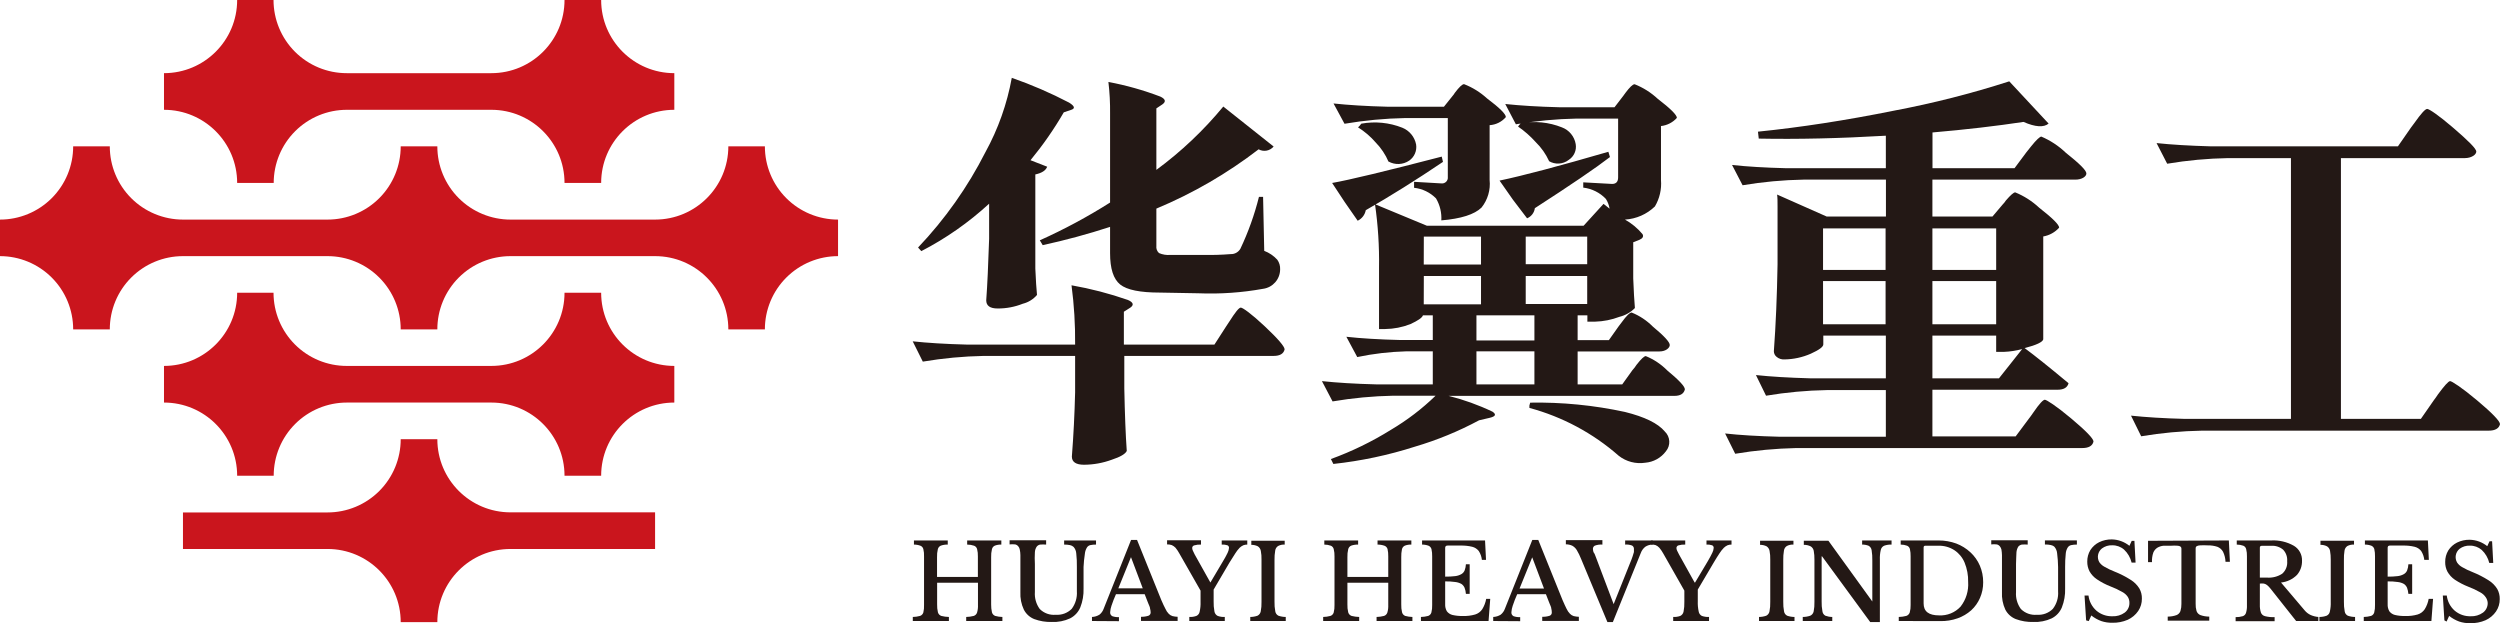
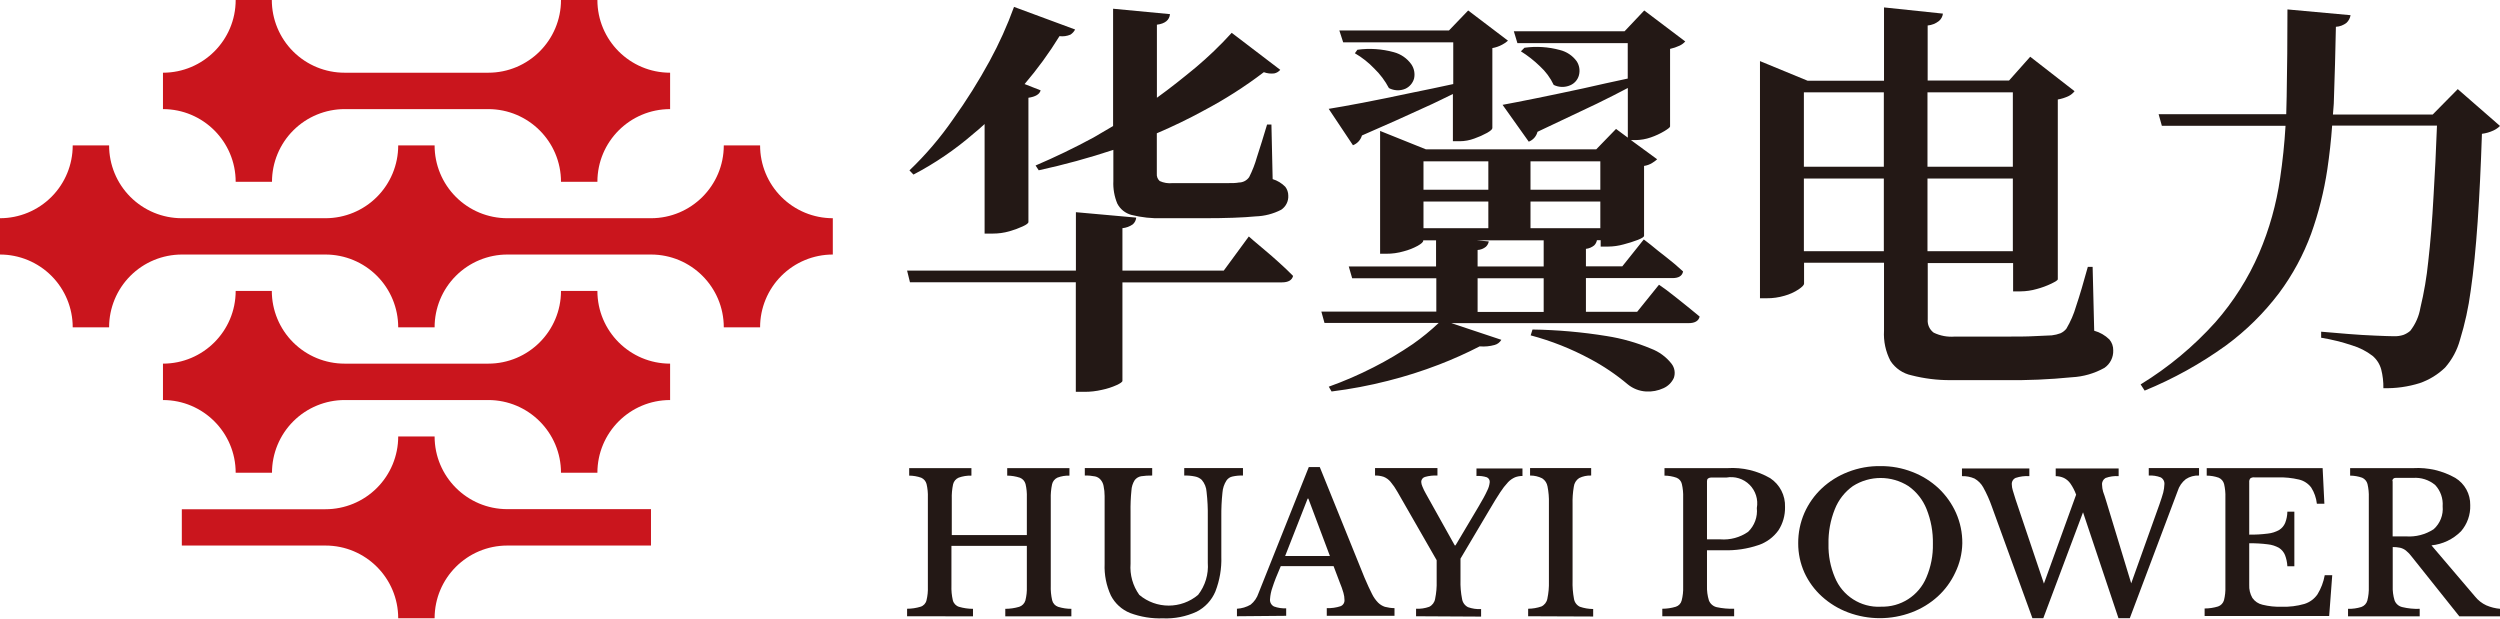
- <svg xmlns="http://www.w3.org/2000/svg" viewBox="0 0 284.62 70.82">
+ <svg xmlns="http://www.w3.org/2000/svg" viewBox="0 0 286.41 70.82">
  <defs>
    <style>.cls-1{fill:#ca151d;}.cls-2{fill:#231815;}</style>
  </defs>
  <g id="图层_2" data-name="图层 2">
    <g id="图层_1-2" data-name="图层 1">
      <path class="cls-1" d="M49.79,50H45.62a8.33,8.33,0,0,1-8.33,8.34H20.83v4.16H37.29a8.33,8.33,0,0,1,8.33,8.33h4.17a8.33,8.33,0,0,1,8.33-8.33H74.58V58.33H58.12A8.33,8.33,0,0,1,49.79,50Z" />
      <path class="cls-1" d="M68.44,33.33H64.27a8.33,8.33,0,0,1-8.33,8.33H39.48a8.33,8.33,0,0,1-8.34-8.33H27a8.33,8.33,0,0,1-8.33,8.33v4.17A8.33,8.33,0,0,1,27,54.16h4.16a8.33,8.33,0,0,1,8.34-8.33H55.94a8.33,8.33,0,0,1,8.33,8.33h4.17a8.33,8.33,0,0,1,8.33-8.33V41.66A8.33,8.33,0,0,1,68.44,33.33Z" />
      <path class="cls-1" d="M27,20.83h4.16a8.33,8.33,0,0,1,8.34-8.33H55.94a8.33,8.33,0,0,1,8.33,8.33h4.17a8.33,8.33,0,0,1,8.33-8.33V8.33A8.33,8.33,0,0,1,68.44,0H64.27a8.33,8.33,0,0,1-8.33,8.33H39.48A8.33,8.33,0,0,1,31.14,0H27a8.33,8.33,0,0,1-8.33,8.33V12.5A8.33,8.33,0,0,1,27,20.83Z" />
      <path class="cls-1" d="M87.08,16.66H82.92A8.34,8.34,0,0,1,74.58,25H58.12a8.33,8.33,0,0,1-8.33-8.34H45.62A8.33,8.33,0,0,1,37.29,25H20.83a8.33,8.33,0,0,1-8.33-8.34H8.33A8.33,8.33,0,0,1,0,25v4.16A8.33,8.33,0,0,1,8.33,37.5H12.5a8.33,8.33,0,0,1,8.33-8.34H37.29a8.33,8.33,0,0,1,8.33,8.34h4.17a8.33,8.33,0,0,1,8.33-8.34H74.58a8.34,8.34,0,0,1,8.34,8.34h4.16a8.33,8.33,0,0,1,8.33-8.34V25A8.33,8.33,0,0,1,87.08,16.66Z" />
-       <path class="cls-2" d="M123.42,52.91c-.92,0-1.39-.31-1.39-.93q.28-3.6.37-7.3V40.52H112a47,47,0,0,0-6.94.65l-1.15-2.31c1.69.18,3.74.31,6.14.37H122.4a47.63,47.63,0,0,0-.41-6.75,41.06,41.06,0,0,1,6.42,1.67c.62.27.71.57.28.87l-.74.47v3.74h10.31l1.34-2.08c.09-.12.21-.31.37-.56.64-1,1.07-1.57,1.29-1.57s1.22.71,2.73,2.13,2.26,2.3,2.26,2.63c-.12.5-.54.74-1.25.74H128v3.7q.09,4.48.28,7.12c-.16.34-.73.68-1.71,1A9.28,9.28,0,0,1,123.42,52.91Zm-9.84-17.79c-.87,0-1.3-.31-1.3-.93.13-1.72.23-4.07.33-7v-4a35.4,35.4,0,0,1-7.72,5.4l-.37-.41a45.9,45.9,0,0,0,7.67-10.86,27.91,27.91,0,0,0,3-8.46,48.71,48.71,0,0,1,6.52,2.82c.65.4.72.68.23.83l-.83.28a40.53,40.53,0,0,1-3.79,5.45l1.9.74c-.16.43-.61.72-1.35.88v9.29c0,.37,0,.85,0,1.43.06,1.33.12,2.31.19,3a3.11,3.11,0,0,1-1.62,1A7.56,7.56,0,0,1,113.58,35.12Zm18.48-1.81c-2.25,0-3.76-.3-4.53-.92s-1.15-1.8-1.15-3.56v-3a79.32,79.32,0,0,1-7.67,2.08l-.33-.55a63.72,63.72,0,0,0,8-4.3V12.93a27.48,27.48,0,0,0-.19-3.6A34.5,34.5,0,0,1,132.11,11c.58.28.66.57.23.88l-.69.46v7a42.65,42.65,0,0,0,7.62-7.21L145,16.68a1.36,1.36,0,0,1-1.71.32,51.76,51.76,0,0,1-11.64,6.75V28a.93.93,0,0,0,.3.81,2.63,2.63,0,0,0,1.31.21H137a30,30,0,0,0,3.1-.09,1.23,1.23,0,0,0,1.11-.6,31.59,31.59,0,0,0,2.12-5.92h.47l.13,6.15a3.88,3.88,0,0,1,1.48,1,1.73,1.73,0,0,1,.33,1.11,2.24,2.24,0,0,1-1.94,2.21,33.7,33.7,0,0,1-7.35.51Z" />
-       <path class="cls-2" d="M151.8,52.82l-.28-.56a36.5,36.5,0,0,0,6.84-3.33,27.2,27.2,0,0,0,5.08-3.88h-4.8a46.7,46.7,0,0,0-6.93.65l-1.21-2.31c1.7.18,3.75.31,6.15.37h6.47V40h-3.05a31.06,31.06,0,0,0-5.55.65l-1.24-2.31q2.53.28,6.14.37h3.7V35.9H162c-.09.28-.57.6-1.43,1a8.16,8.16,0,0,1-2.87.56H157v-7a45.27,45.27,0,0,0-.46-7.21l5.91,2.45h17.84l2.27-2.49.69.55a3,3,0,0,0-.42-1.11,4.23,4.23,0,0,0-2.58-1.29v-.6l3.28.18c.46,0,.69-.25.69-.74v-6.7h-4.71a46.7,46.7,0,0,0-6.93.65l-1.21-2.31c1.7.18,3.75.31,6.15.37h6.29l1-1.3a2.5,2.5,0,0,0,.23-.32c.49-.65.84-1,1.06-1a8.35,8.35,0,0,1,2.63,1.66c1.45,1.11,2.18,1.84,2.18,2.17a2.84,2.84,0,0,1-1.81.93v6.15a5.1,5.1,0,0,1-.69,3A5.35,5.35,0,0,1,185,25,7.06,7.06,0,0,1,187,26.66c.15.28,0,.49-.37.65l-.69.27v2.59c0,.4,0,.91,0,1.53.06,1.47.12,2.6.19,3.37a3.72,3.72,0,0,1-1.76,1,8.46,8.46,0,0,1-2.77.55h-.88V35.9h-1.11v2.82h3.56l1.11-1.57c.06-.09.17-.23.32-.42.56-.77.94-1.15,1.16-1.15a7.18,7.18,0,0,1,2.4,1.59c1.29,1.07,1.94,1.77,1.94,2.11s-.48.73-1.15.73h-9.34v3.75h5.08l1.16-1.62a3.74,3.74,0,0,0,.46-.6c.53-.68.88-1,1.06-1a7.37,7.37,0,0,1,2.45,1.64c1.33,1.1,2,1.81,2,2.15-.12.5-.52.74-1.2.74h-25.7a26.55,26.55,0,0,1,5,1.8c.46.31.35.54-.33.7l-1.2.28a38.42,38.42,0,0,1-7.3,3A47,47,0,0,1,151.8,52.82Zm2.77-27.69L153.09,23l-1.43-2.17q2.91-.51,12.48-3l.14.6q-4.58,3.09-8.79,5.5A1.67,1.67,0,0,1,154.57,25.13Zm9.52,0a4.42,4.42,0,0,0-.6-2.54,4.12,4.12,0,0,0-2.5-1.21V20.7l3.1.18a.66.66,0,0,0,.74-.74v-6.7H160a46.7,46.7,0,0,0-6.93.65l-1.25-2.31c1.69.18,3.74.31,6.14.37h6.43l1-1.25a1.79,1.79,0,0,0,.23-.32c.49-.65.85-1,1.06-1a8.37,8.37,0,0,1,2.61,1.62c1.44,1.08,2.15,1.79,2.15,2.13a2.65,2.65,0,0,1-1.85.92v6.24a4.32,4.32,0,0,1-.92,3.14Q167.46,24.81,164.09,25.09Zm-6-6.7a7.14,7.14,0,0,0-1.48-2.22,8.83,8.83,0,0,0-2-1.71l.19-.19.18-.23a8.51,8.51,0,0,1,4.67.46,2.59,2.59,0,0,1,1.57,1.9,1.89,1.89,0,0,1-.79,1.85A2.26,2.26,0,0,1,158.08,18.39Zm4,11.69h6.52V26.94H162.1Zm0,4.53h6.52V31.42H162.1Zm6,4.11h6.6V35.9h-6.6Zm0,5h6.6V40h-6.6Zm5.77-18.9-1.62-2.13-1.52-2.17q4-.84,12.39-3.28l.18.6q-2.4,1.85-8.55,5.82A1.45,1.45,0,0,1,173.84,24.86Zm2.5-6.52a7.25,7.25,0,0,0-1.53-2.17,11.33,11.33,0,0,0-2-1.76l.13-.18.19-.19a8.43,8.43,0,0,1,4.67.46,2.47,2.47,0,0,1,1.57,1.9,1.78,1.78,0,0,1-.79,1.8A2,2,0,0,1,176.34,18.34ZM173.7,30.08h7V26.94h-7Zm0,4.53h7V31.42h-7Zm10.59,17.28a25.42,25.42,0,0,0-10.17-5.45l0-.28.09-.32A47.16,47.16,0,0,1,185,46.9q3.38.84,4.53,2.22a1.65,1.65,0,0,1,.13,2.26,3.26,3.26,0,0,1-2.35,1.3A3.92,3.92,0,0,1,184.29,51.89Z" />
-       <path class="cls-2" d="M197.55,51.66l-1.15-2.31q2.53.28,6.14.37H214.7V44.41H208a46.89,46.89,0,0,0-6.94.64l-1.15-2.35q2.53.27,6.15.37h8.64V38.21h-7.12v1c0,.28-.48.63-1.43,1.06a7.71,7.71,0,0,1-3,.65,1.25,1.25,0,0,1-.87-.28.82.82,0,0,1-.33-.65q.33-4.47.42-9.89v-6.6c0-.56,0-1-.05-1.35l5.64,2.5h6.75v-4.2h-9.38a46.89,46.89,0,0,0-6.94.64l-1.2-2.31q2.55.28,6.15.37H214.7v-3.7q-7.9.46-14.47.33l-.09-.79q7.31-.74,15.53-2.4a108.39,108.39,0,0,0,13.08-3.33l4.48,4.81c-.55.46-1.51.4-2.86-.19-3.05.46-6.51.87-10.36,1.2v4.07h9.34l1.34-1.8.55-.69c.59-.74,1-1.11,1.16-1.11a9.34,9.34,0,0,1,2.8,1.85c1.55,1.23,2.33,2,2.33,2.35s-.51.7-1.25.7H220v4.2h6.84L228,23.28a2.66,2.66,0,0,0,.37-.46c.53-.61.88-.92,1.06-.92a9,9,0,0,1,2.73,1.75c1.51,1.18,2.27,1.93,2.27,2.27a3.16,3.16,0,0,1-1.81,1V38.63c-.06.31-.77.65-2.12,1q1.71,1.26,5,4c-.13.49-.54.74-1.25.74H220v5.31h9.48L231,47.64c.12-.15.29-.38.5-.69.68-1,1.11-1.44,1.3-1.44s1.31.71,3,2.13,2.54,2.3,2.54,2.63c-.12.5-.55.74-1.29.74H204.48A48.34,48.34,0,0,0,197.55,51.66Zm10-20.93h7.12V26h-7.12Zm0,6.19h7.12V32h-7.12ZM220,30.73h7.26V26H220Zm0,6.19h7.26V32H220Zm0,6.15h7.58l2.64-3.33a9.42,9.42,0,0,1-2.08.32h-.88V38.21H220Z" />
-       <path class="cls-2" d="M243.77,49.67l-1.16-2.35c1.7.18,3.75.31,6.15.37h12.06V18h-7.16a46.64,46.64,0,0,0-6.93.64l-1.21-2.35q2.55.27,6.15.37H273l1.48-2.13.41-.55c.74-1.05,1.22-1.58,1.44-1.58s1.32.73,3,2.18,2.59,2.34,2.59,2.68-.55.74-1.29.74H266.51V47.69h9.1l1.48-2.13a8,8,0,0,0,.46-.65c.74-1,1.2-1.52,1.39-1.52s1.33.73,3.07,2.19,2.61,2.37,2.61,2.71c-.12.49-.55.74-1.29.74H250.7A46.64,46.64,0,0,0,243.77,49.67Z" />
-       <path class="cls-2" d="M103.92,70.7v-.46a3.43,3.43,0,0,0,.83-.12.6.6,0,0,0,.37-.39,3.07,3.07,0,0,0,.08-.85V63.35a3,3,0,0,0-.08-.84.55.55,0,0,0-.33-.38,2.09,2.09,0,0,0-.74-.13v-.47h3.85V62a2.18,2.18,0,0,0-.79.12.59.59,0,0,0-.34.41,3.39,3.39,0,0,0-.09.91v2.24h4.65V63.35a3,3,0,0,0-.09-.84.56.56,0,0,0-.34-.38,2.42,2.42,0,0,0-.79-.13v-.47H114V62a1.92,1.92,0,0,0-.74.12.58.58,0,0,0-.33.41,3.39,3.39,0,0,0-.09.91V68.8a3.93,3.93,0,0,0,.09.91.61.61,0,0,0,.37.41,3.33,3.33,0,0,0,.82.12v.46H110v-.46a3.73,3.73,0,0,0,.86-.12.59.59,0,0,0,.38-.39,2.61,2.61,0,0,0,.1-.85V66.34h-4.65V68.8a3.44,3.44,0,0,0,.09.91.6.6,0,0,0,.38.41,3.84,3.84,0,0,0,.87.12v.46Z" />
-       <path class="cls-2" d="M123.36,64.55V67a5.35,5.35,0,0,1-.37,2.15,2.48,2.48,0,0,1-1.16,1.25,4.49,4.49,0,0,1-2.09.41,5.35,5.35,0,0,1-2-.33,2.27,2.27,0,0,1-1.18-1.08,4.21,4.21,0,0,1-.39-2v-3.2c0-.4,0-.73,0-1a3.24,3.24,0,0,0-.07-.63.75.75,0,0,0-.17-.37.64.64,0,0,0-.35-.22,2.7,2.7,0,0,0-.64,0v-.47h4.16V62a4.25,4.25,0,0,0-.69,0,.65.65,0,0,0-.38.23,1.23,1.23,0,0,0-.21.64,11.4,11.4,0,0,0,0,1.34v3.19a2.92,2.92,0,0,0,.55,1.93,2.27,2.27,0,0,0,1.83.66,2.32,2.32,0,0,0,1.81-.67,3,3,0,0,0,.59-2V64.55a11.7,11.7,0,0,0-.07-1.54,1.24,1.24,0,0,0-.3-.74.84.84,0,0,0-.41-.21,3.13,3.13,0,0,0-.67-.06v-.47h3.63V62a2.87,2.87,0,0,0-.65.06.61.61,0,0,0-.37.25,1.63,1.63,0,0,0-.25.74A13.89,13.89,0,0,0,123.36,64.55Z" />
-       <path class="cls-2" d="M124.32,70.7v-.46a1.74,1.74,0,0,0,.85-.26,1.52,1.52,0,0,0,.49-.7l3.11-7.81h.68l2.76,6.84c.18.42.34.76.47,1a1.81,1.81,0,0,0,.38.57,1,1,0,0,0,.42.26,2.8,2.8,0,0,0,.59.08v.47H129.9v-.47a2.56,2.56,0,0,0,.85-.12.39.39,0,0,0,.25-.38,1.9,1.9,0,0,0-.07-.45c0-.15-.12-.36-.22-.62l-.39-1h-3.27a13.74,13.74,0,0,0-.51,1.31,2.81,2.81,0,0,0-.15.73.46.46,0,0,0,.24.46,2,2,0,0,0,.76.11v.46Zm3-3.72h2.78l-1.34-3.55h0Z" />
-       <path class="cls-2" d="M135.4,70.7v-.46a2.09,2.09,0,0,0,.81-.12.65.65,0,0,0,.37-.49,4.3,4.3,0,0,0,.1-1.1V67.24L134.26,63a4.11,4.11,0,0,0-.43-.64,1.37,1.37,0,0,0-.42-.3,1.46,1.46,0,0,0-.54-.08v-.47h3.86V62a2.31,2.31,0,0,0-.77.09.3.3,0,0,0-.23.3.71.71,0,0,0,.07.29,4.06,4.06,0,0,0,.21.44l1.79,3.2h0l1.41-2.38a10.63,10.63,0,0,0,.55-1,1.56,1.56,0,0,0,.16-.56.3.3,0,0,0-.18-.3,1.67,1.67,0,0,0-.65-.08v-.47H142V62a1.17,1.17,0,0,0-.46.08,1.53,1.53,0,0,0-.43.3,4.24,4.24,0,0,0-.48.63c-.18.27-.4.62-.67,1.06l-1.79,3.05v1.32a5.49,5.49,0,0,0,.09,1.17.69.69,0,0,0,.37.51,2.09,2.09,0,0,0,.81.12v.46Z" />
-       <path class="cls-2" d="M142.34,70.7v-.46a2.54,2.54,0,0,0,.82-.14.69.69,0,0,0,.37-.48,4.84,4.84,0,0,0,.09-1.09V63.71a4.53,4.53,0,0,0-.08-1,.79.79,0,0,0-.33-.51,1.6,1.6,0,0,0-.75-.17v-.47h3.8V62a1.44,1.44,0,0,0-.75.16.73.73,0,0,0-.33.52,5.64,5.64,0,0,0-.08,1.08v4.72a5.19,5.19,0,0,0,.09,1.13.66.66,0,0,0,.36.49,2.61,2.61,0,0,0,.83.14v.46Z" />
-       <path class="cls-2" d="M150.64,70.7v-.46a3.43,3.43,0,0,0,.83-.12.58.58,0,0,0,.37-.39,3,3,0,0,0,.09-.85V63.35a3,3,0,0,0-.09-.84.56.56,0,0,0-.32-.38,2.2,2.2,0,0,0-.75-.13v-.47h3.85V62a2.22,2.22,0,0,0-.79.12.59.59,0,0,0-.34.41,3.39,3.39,0,0,0-.09.91v2.24h4.65V63.35a3.48,3.48,0,0,0-.08-.84.58.58,0,0,0-.35-.38,2.37,2.37,0,0,0-.79-.13v-.47h3.85V62a1.92,1.92,0,0,0-.74.12.6.6,0,0,0-.33.41,4,4,0,0,0-.08.91V68.8a3.44,3.44,0,0,0,.09.91.6.6,0,0,0,.36.41,3.42,3.42,0,0,0,.82.12v.46h-4.08v-.46a3.63,3.63,0,0,0,.85-.12.59.59,0,0,0,.38-.39,2.61,2.61,0,0,0,.1-.85V66.34H153.4V68.8a3.44,3.44,0,0,0,.09.91.6.6,0,0,0,.38.41,3.93,3.93,0,0,0,.87.12v.46Z" />
-       <path class="cls-2" d="M164.53,62.41v3.24a9,9,0,0,0,1.15-.06,1.85,1.85,0,0,0,.7-.23.86.86,0,0,0,.37-.43,2.21,2.21,0,0,0,.14-.69h.43v3.37h-.43a2.36,2.36,0,0,0-.15-.69,1,1,0,0,0-.36-.44,1.86,1.86,0,0,0-.7-.22,7.27,7.27,0,0,0-1.15-.07v2.59a1.47,1.47,0,0,0,.19.81,1.14,1.14,0,0,0,.63.42,4.68,4.68,0,0,0,1.19.12,4.48,4.48,0,0,0,1.4-.17,1.5,1.5,0,0,0,.81-.6,3.38,3.38,0,0,0,.45-1.18h.46l-.19,2.52h-7.7v-.46a3.43,3.43,0,0,0,.83-.12.59.59,0,0,0,.36-.39,3,3,0,0,0,.09-.85V63.35a3.48,3.48,0,0,0-.08-.84.6.6,0,0,0-.33-.38,2.09,2.09,0,0,0-.74-.13v-.47h7.17l.11,2.21h-.47a2.3,2.3,0,0,0-.35-1,1.34,1.34,0,0,0-.75-.49,5.19,5.19,0,0,0-1.33-.14h-1.43a.36.36,0,0,0-.25.06A.33.33,0,0,0,164.53,62.41Z" />
-       <path class="cls-2" d="M170,70.7v-.46a1.74,1.74,0,0,0,.85-.26,1.52,1.52,0,0,0,.49-.7l3.11-7.81h.68l2.76,6.84c.18.42.34.76.46,1a2,2,0,0,0,.39.57,1,1,0,0,0,.42.26,2.8,2.8,0,0,0,.59.08v.47h-4.17v-.47a2.56,2.56,0,0,0,.85-.12.38.38,0,0,0,.24-.38,1.86,1.86,0,0,0-.06-.45c0-.15-.12-.36-.22-.62l-.39-1h-3.27a13.74,13.74,0,0,0-.51,1.31,2.81,2.81,0,0,0-.15.73.46.46,0,0,0,.24.46,2,2,0,0,0,.76.11v.46ZM173,67h2.78l-1.34-3.55h0Z" />
-       <path class="cls-2" d="M181.71,63.49l2,5.29,1.85-4.63c.14-.34.25-.61.31-.81s.12-.37.15-.49a2.11,2.11,0,0,0,0-.33.43.43,0,0,0-.21-.41,1.8,1.8,0,0,0-.79-.11v-.47h3.12V62a1.51,1.51,0,0,0-.83.25,1.61,1.61,0,0,0-.51.71l-3.18,7.86H183l-3-7.2a6.93,6.93,0,0,0-.49-1,1.39,1.39,0,0,0-.51-.49,1.71,1.71,0,0,0-.73-.16v-.48h4.16V62a2.07,2.07,0,0,0-.86.12.4.4,0,0,0-.22.37,1.47,1.47,0,0,0,.07.38C181.54,63,181.61,63.23,181.71,63.49Z" />
-       <path class="cls-2" d="M190.49,70.7v-.46a2.09,2.09,0,0,0,.81-.12.69.69,0,0,0,.37-.49,4.94,4.94,0,0,0,.09-1.1V67.24L189.35,63a4.06,4.06,0,0,0-.44-.64,1.17,1.17,0,0,0-.42-.3A1.4,1.4,0,0,0,188,62v-.47h3.86V62a2.35,2.35,0,0,0-.77.09.31.31,0,0,0-.23.3.71.71,0,0,0,.07.29,4.45,4.45,0,0,0,.22.44l1.78,3.2h.05l1.42-2.38c.25-.43.43-.76.54-1a1.38,1.38,0,0,0,.16-.56.3.3,0,0,0-.18-.3,1.61,1.61,0,0,0-.64-.08v-.47h2.85V62a1.14,1.14,0,0,0-.46.08,1.53,1.53,0,0,0-.43.3,4.21,4.21,0,0,0-.49.63c-.18.27-.4.62-.66,1.06l-1.8,3.05v1.32a4.78,4.78,0,0,0,.1,1.17.68.68,0,0,0,.36.51,2.18,2.18,0,0,0,.82.12v.46Z" />
-       <path class="cls-2" d="M200.26,70.7v-.46a2.54,2.54,0,0,0,.82-.14.69.69,0,0,0,.37-.48,4.84,4.84,0,0,0,.09-1.09V63.71a4.53,4.53,0,0,0-.08-1,.79.79,0,0,0-.33-.51,1.6,1.6,0,0,0-.75-.17v-.47h3.8V62a1.44,1.44,0,0,0-.75.16.73.73,0,0,0-.33.52,5.64,5.64,0,0,0-.08,1.08v4.72a5.19,5.19,0,0,0,.09,1.13.66.66,0,0,0,.36.49,2.61,2.61,0,0,0,.83.14v.46Z" />
-       <path class="cls-2" d="M212.92,70.82l-5.48-7.48h-.05v5.1a5.38,5.38,0,0,0,.09,1.16.66.66,0,0,0,.34.5,2.32,2.32,0,0,0,.78.14v.46h-3.36v-.46a2.7,2.7,0,0,0,.85-.14.69.69,0,0,0,.39-.48,4.84,4.84,0,0,0,.09-1.09V63.71a5.2,5.2,0,0,0-.08-1,.75.75,0,0,0-.35-.51,1.67,1.67,0,0,0-.78-.17v-.47h2.8l5,6.92h0V63.8a6.45,6.45,0,0,0-.08-1.17.69.69,0,0,0-.35-.5A1.93,1.93,0,0,0,212,62v-.47h3.35V62a2.25,2.25,0,0,0-.85.13.69.69,0,0,0-.38.49,4.16,4.16,0,0,0-.1,1.09v7.11Z" />
-       <path class="cls-2" d="M216.17,70.7v-.46a3.73,3.73,0,0,0,.86-.12.63.63,0,0,0,.39-.39,2.93,2.93,0,0,0,.1-.85V63.35a3.48,3.48,0,0,0-.08-.84.56.56,0,0,0-.32-.38,2.07,2.07,0,0,0-.73-.13v-.47h4.33a5.82,5.82,0,0,1,2,.35,5,5,0,0,1,1.61,1,4.47,4.47,0,0,1,1.07,1.51,4.73,4.73,0,0,1,.38,1.89,4.34,4.34,0,0,1-.36,1.79,4.13,4.13,0,0,1-1,1.41,4.65,4.65,0,0,1-1.54.91,5.56,5.56,0,0,1-2,.32Zm4.59-.64a3.11,3.11,0,0,0,2.45-1,4.11,4.11,0,0,0,.86-2.8,5.47,5.47,0,0,0-.41-2.22,3.14,3.14,0,0,0-1.17-1.41,3.19,3.19,0,0,0-1.79-.5h-1.5c-.14,0-.2.07-.2.21V68.7C219,69.61,219.58,70.06,220.76,70.06Z" />
-       <path class="cls-2" d="M235.11,64.55V67a5.35,5.35,0,0,1-.37,2.15,2.44,2.44,0,0,1-1.16,1.25,4.47,4.47,0,0,1-2.09.41,5.3,5.3,0,0,1-2-.33,2.29,2.29,0,0,1-1.19-1.08,4.22,4.22,0,0,1-.38-2v-3.2c0-.4,0-.73,0-1a4.49,4.49,0,0,0-.06-.63.85.85,0,0,0-.18-.37.61.61,0,0,0-.35-.22,2.6,2.6,0,0,0-.63,0v-.47h4.15V62a4,4,0,0,0-.68,0,.71.71,0,0,0-.39.23,1.45,1.45,0,0,0-.21.64c0,.3-.05.74-.05,1.34v3.19a2.92,2.92,0,0,0,.55,1.93,2.27,2.27,0,0,0,1.83.66,2.31,2.31,0,0,0,1.81-.67,2.9,2.9,0,0,0,.6-2V64.55A13.79,13.79,0,0,0,234.2,63a1.31,1.31,0,0,0-.3-.74.83.83,0,0,0-.42-.21,3,3,0,0,0-.67-.06v-.47h3.64V62a2.81,2.81,0,0,0-.65.06.63.63,0,0,0-.38.25,1.53,1.53,0,0,0-.24.74A13.36,13.36,0,0,0,235.11,64.55Z" />
-       <path class="cls-2" d="M237.5,70.63l-.18-2.83h.45a2.72,2.72,0,0,0,.91,1.73,2.68,2.68,0,0,0,1.81.63,2.21,2.21,0,0,0,1.41-.42,1.34,1.34,0,0,0,.53-1.1,1.25,1.25,0,0,0-.18-.68,1.74,1.74,0,0,0-.64-.57,9.14,9.14,0,0,0-1.34-.63,7.92,7.92,0,0,1-1.53-.8,2.68,2.68,0,0,1-.85-.91,2.39,2.39,0,0,1-.26-1.11,2.49,2.49,0,0,1,.35-1.31,2.54,2.54,0,0,1,1-.9,3.19,3.19,0,0,1,1.45-.32,3.31,3.31,0,0,1,2,.73l.26-.56H243l.13,2.47h-.45a3,3,0,0,0-.86-1.48,2,2,0,0,0-1.35-.49,1.82,1.82,0,0,0-1.17.36A1.22,1.22,0,0,0,239,64a1.67,1.67,0,0,0,.58.52,8.15,8.15,0,0,0,1.17.56,10.79,10.79,0,0,1,1.82.93,3,3,0,0,1,1,1,2.24,2.24,0,0,1,.28,1.14,2.44,2.44,0,0,1-.42,1.41,2.91,2.91,0,0,1-1.19,1,4.2,4.2,0,0,1-1.77.34,3.75,3.75,0,0,1-1.24-.19,4.1,4.1,0,0,1-1.14-.64l-.29.64Z" />
-       <path class="cls-2" d="M253.75,61.53l.12,2.43h-.5a2.87,2.87,0,0,0-.28-1.14,1.25,1.25,0,0,0-.65-.57,3.26,3.26,0,0,0-1.09-.16,6.78,6.78,0,0,0-.9,0,.79.79,0,0,0-.39.11.28.28,0,0,0-.09.22v6.32a2.65,2.65,0,0,0,.1.82.77.77,0,0,0,.45.47,3.05,3.05,0,0,0,1,.17v.46h-4.73v-.46a3,3,0,0,0,1-.17.77.77,0,0,0,.45-.47,2.62,2.62,0,0,0,.11-.82V62.46a.28.28,0,0,0-.09-.22.59.59,0,0,0-.33-.11,4.9,4.9,0,0,0-.77,0c-.31,0-.59,0-.85,0a1.7,1.7,0,0,0-.69.22,1.19,1.19,0,0,0-.47.56A2.88,2.88,0,0,0,245,64h-.45l0-2.43Z" />
-       <path class="cls-2" d="M262.08,63.83a2.37,2.37,0,0,1-.57,1.62,3,3,0,0,1-1.82.87l2.69,3.17a1.94,1.94,0,0,0,.69.53,2.78,2.78,0,0,0,.87.22v.46h-2.53L258.48,67a2.37,2.37,0,0,0-.38-.39.91.91,0,0,0-.36-.17,2.07,2.07,0,0,0-.46,0v2.4a2.63,2.63,0,0,0,.12.9.66.66,0,0,0,.47.41,3.83,3.83,0,0,0,1.09.11v.46h-4.44v-.46a2.64,2.64,0,0,0,.82-.11.57.57,0,0,0,.37-.4,2.61,2.61,0,0,0,.1-.85V63.35a3,3,0,0,0-.09-.84.56.56,0,0,0-.32-.38,2.2,2.2,0,0,0-.75-.13v-.47h3.91a4.7,4.7,0,0,1,2.6.61A1.9,1.9,0,0,1,262.08,63.83Zm-4.8-1.49v3.42h.83a2.8,2.8,0,0,0,1.71-.44,1.69,1.69,0,0,0,.57-1.43,1.71,1.71,0,0,0-.46-1.31,1.91,1.91,0,0,0-1.37-.44H257.5C257.36,62.14,257.28,62.21,257.28,62.34Z" />
-       <path class="cls-2" d="M264.06,70.7v-.46a2.48,2.48,0,0,0,.82-.14.65.65,0,0,0,.37-.48,4.21,4.21,0,0,0,.1-1.09V63.71a5.2,5.2,0,0,0-.08-1,.77.77,0,0,0-.34-.51,1.53,1.53,0,0,0-.75-.17v-.47H268V62a1.49,1.49,0,0,0-.75.16.76.76,0,0,0-.33.52,5.82,5.82,0,0,0-.07,1.08v4.72a5.19,5.19,0,0,0,.09,1.13.64.64,0,0,0,.36.49,2.54,2.54,0,0,0,.82.14v.46Z" />
-       <path class="cls-2" d="M271.83,62.41v3.24a9,9,0,0,0,1.15-.06,1.85,1.85,0,0,0,.7-.23.86.86,0,0,0,.37-.43,2.21,2.21,0,0,0,.14-.69h.43v3.37h-.43a2.74,2.74,0,0,0-.15-.69,1,1,0,0,0-.36-.44,1.86,1.86,0,0,0-.7-.22,7.27,7.27,0,0,0-1.15-.07v2.59a1.47,1.47,0,0,0,.19.81,1.14,1.14,0,0,0,.63.42,4.63,4.63,0,0,0,1.19.12,4.48,4.48,0,0,0,1.4-.17,1.5,1.5,0,0,0,.81-.6,3.38,3.38,0,0,0,.45-1.18H277l-.19,2.52h-7.7v-.46a3.43,3.43,0,0,0,.83-.12.59.59,0,0,0,.36-.39,3,3,0,0,0,.09-.85V63.35a3.48,3.48,0,0,0-.08-.84.6.6,0,0,0-.33-.38,2.09,2.09,0,0,0-.74-.13v-.47h7.17l.11,2.21H276a2.3,2.3,0,0,0-.35-1,1.34,1.34,0,0,0-.75-.49,5.19,5.19,0,0,0-1.33-.14h-1.43a.36.36,0,0,0-.25.06A.33.33,0,0,0,271.83,62.41Z" />
-       <path class="cls-2" d="M278.29,70.63l-.18-2.83h.45a2.72,2.72,0,0,0,.91,1.73,2.68,2.68,0,0,0,1.81.63,2.23,2.23,0,0,0,1.41-.42,1.34,1.34,0,0,0,.53-1.1A1.25,1.25,0,0,0,283,68a1.74,1.74,0,0,0-.64-.57,9.14,9.14,0,0,0-1.34-.63,8.35,8.35,0,0,1-1.54-.8,2.74,2.74,0,0,1-.84-.91,2.27,2.27,0,0,1-.26-1.11,2.49,2.49,0,0,1,.35-1.31,2.54,2.54,0,0,1,1-.9,3.15,3.15,0,0,1,1.44-.32,3.31,3.31,0,0,1,2,.73l.26-.56h.29l.13,2.47h-.45a3,3,0,0,0-.86-1.48,2,2,0,0,0-1.35-.49,1.82,1.82,0,0,0-1.17.36,1.22,1.22,0,0,0-.28,1.57,1.67,1.67,0,0,0,.58.52,8.15,8.15,0,0,0,1.17.56,11.2,11.2,0,0,1,1.82.93,3,3,0,0,1,1,1,2.24,2.24,0,0,1,.28,1.14,2.44,2.44,0,0,1-.42,1.41,2.91,2.91,0,0,1-1.19,1,4.2,4.2,0,0,1-1.77.34,3.75,3.75,0,0,1-1.24-.19,4.1,4.1,0,0,1-1.14-.64l-.29.64Z" />
+       <path class="cls-2" d="M130.17,24.93a1.17,1.17,0,0,1-.39.77,2.45,2.45,0,0,1-1.19.44V31H140.2l2.87-3.91.5.44,1.35,1.14c.54.45,1.09.93,1.66,1.45s1.09,1,1.56,1.49c-.12.49-.55.74-1.29.74H128.59V43.63c0,.12-.23.29-.67.49a8,8,0,0,1-1.67.54,8.65,8.65,0,0,1-2,.23h-1V32.34h-19L103.92,31h19.34V24.31ZM119.22,10.35c-.12.45-.59.73-1.4.85V25.43q0,.21-.66.51a10.06,10.06,0,0,1-1.53.56,6.9,6.9,0,0,1-1.89.26h-.94V14.21c-.41.38-.84.76-1.29,1.12A35.92,35.92,0,0,1,104.65,20l-.46-.48a38,38,0,0,0,5-5.86A64.15,64.15,0,0,0,113.37,7a44.7,44.7,0,0,0,2.8-6.21l7,2.59a1.54,1.54,0,0,1-.54.59,2.41,2.41,0,0,1-1.25.17,43.17,43.17,0,0,1-4,5.49ZM146.67,8a1.23,1.23,0,0,1-.68.41,2.55,2.55,0,0,1-1.2-.14,49.44,49.44,0,0,1-6.91,4.41q-2.52,1.38-5.35,2.59V19.9a1,1,0,0,0,.33.84,2.8,2.8,0,0,0,1.46.24h4.09l2.11,0c.63,0,1.09,0,1.4-.07a1.44,1.44,0,0,0,1.19-.62A12.72,12.72,0,0,0,144,18c.36-1.1.75-2.35,1.16-3.73h.5l.14,6.25a3.44,3.44,0,0,1,1.45.88,1.66,1.66,0,0,1,.34,1,1.83,1.83,0,0,1-.81,1.63,6.85,6.85,0,0,1-2.94.76c-1.42.14-3.39.21-5.93.21h-4.75a12.87,12.87,0,0,1-3.54-.38A2.56,2.56,0,0,1,128,23.32a6,6,0,0,1-.45-2.57V17.17A83.87,83.87,0,0,1,119,19.51l-.36-.55q3.33-1.42,6.61-3.19l2.27-1.33V1l6.52.62c-.07.68-.56,1.09-1.5,1.21V11.2c1.57-1.13,3-2.28,4.41-3.44a42.65,42.65,0,0,0,4.16-4Z" />
+       <path class="cls-2" d="M186.12,3.58l2.25-2.38,4.7,3.55a2,2,0,0,1-.67.49,5.17,5.17,0,0,1-1.07.36v8.89c0,.09-.22.27-.65.53a8.28,8.28,0,0,1-1.55.72,5.52,5.52,0,0,1-1.75.31h-.53l3,2.2a3.66,3.66,0,0,1-.57.42,2.44,2.44,0,0,1-.93.34v8c0,.13-.23.28-.71.47A14.56,14.56,0,0,1,186,28a6.8,6.8,0,0,1-1.77.25h-.85v-.73h-.43a1.11,1.11,0,0,1-.32.6,1.83,1.83,0,0,1-.94.39v2h4.17l2.46-3.08.8.62c.49.41,1.09.89,1.79,1.43s1.34,1.09,1.91,1.62c-.1.51-.5.76-1.22.76h-9.91v3.86h5.87l2.5-3.1.78.55c.54.41,1.17.9,1.88,1.47s1.38,1.11,2,1.63c-.12.5-.55.75-1.26.75H166.27L172,38.93a1.27,1.27,0,0,1-.77.59,4.78,4.78,0,0,1-1.71.16,47.3,47.3,0,0,1-4.66,2.09A50.61,50.61,0,0,1,159,43.63a52.11,52.11,0,0,1-6.45,1.22l-.32-.55a43.15,43.15,0,0,0,5.13-2.22,40.38,40.38,0,0,0,4.51-2.67A26.29,26.29,0,0,0,164.82,37H151.74l-.36-1.3h13.17V31.88h-9.64l-.39-1.35h10v-3h-1.47v.05c0,.15-.21.34-.63.58a7,7,0,0,1-1.6.63,6.94,6.94,0,0,1-2,.28h-.71V15l5.25,2.11h19.51l2.27-2.34,1.35,1V10.08c-1,.53-2.18,1.13-3.53,1.79q-2.82,1.35-6.82,3.23a1.63,1.63,0,0,1-1,1.13l-3-4.22q1.42-.26,3.84-.75t5.43-1.14c1.65-.38,3.35-.75,5.07-1.12V4.94H173.84l-.41-1.36ZM166,3.49,168.2,1.2l4.56,3.46a3,3,0,0,1-.65.45,3.72,3.72,0,0,1-1.14.4v9.16c0,.14-.2.32-.6.55a9.61,9.61,0,0,1-1.46.65,4.86,4.86,0,0,1-1.7.31h-.76V10.77c-1,.47-2,1-3.28,1.56q-3,1.39-7.14,3.19A1.71,1.71,0,0,1,155,16.64l-2.78-4.17c1-.16,2.27-.39,3.91-.7s3.51-.7,5.59-1.14c1.56-.31,3.15-.65,4.77-1V4.85H153.88l-.44-1.36ZM155.51,5.7a10.41,10.41,0,0,1,4.18.28,3.6,3.6,0,0,1,2,1.39A2.08,2.08,0,0,1,162,9a1.83,1.83,0,0,1-1,1.17,2.19,2.19,0,0,1-1.88-.08,8.85,8.85,0,0,0-1.67-2.23,10.06,10.06,0,0,0-2.23-1.76Zm15,12.78h-7.43v3.26h7.43Zm-7.43,7.66h7.43V23.09h-7.43Zm7.48,1.52a1.09,1.09,0,0,1-.33.61,1.65,1.65,0,0,1-.95.37v1.89h7.57v-3h-7.71Zm-1.28,8.08h7.57V31.88h-7.57Zm5.37-30.27a10.1,10.1,0,0,1,4.06.26A3.37,3.37,0,0,1,180.62,7a2,2,0,0,1,.27,1.62,1.73,1.73,0,0,1-1,1.15A2.26,2.26,0,0,1,178,9.73a6.88,6.88,0,0,0-1.59-2.15,13,13,0,0,0-2.17-1.7Zm8.69,16.27V18.48h-8v3.26Zm-8,4.4h8V23.09h-8Zm.23,11.61a58.51,58.51,0,0,1,8.5.75,21.73,21.73,0,0,1,5.07,1.44,5.41,5.41,0,0,1,2.35,1.72,1.72,1.72,0,0,1,.27,1.64,2.36,2.36,0,0,1-1.18,1.17,4.13,4.13,0,0,1-2,.38,3.63,3.63,0,0,1-2.09-.81,24.54,24.54,0,0,0-4.32-2.92,31.36,31.36,0,0,0-6.81-2.7Z" />
+       <path class="cls-2" d="M222.59,1.56a1.3,1.3,0,0,1-.45.84,2.42,2.42,0,0,1-1.3.52V9.23h9.32l2.43-2.73,5.08,3.95A2,2,0,0,1,237,11a4.84,4.84,0,0,1-1.25.4V32c0,.09-.24.25-.73.49a9.56,9.56,0,0,1-1.68.62,6.91,6.91,0,0,1-1.86.27h-.85V30.14h-9.78v6.44a1.7,1.7,0,0,0,.68,1.53,4.66,4.66,0,0,0,2.42.45h6c1.2,0,2.23,0,3.11-.05l2-.09a4.21,4.21,0,0,0,1-.24,1.85,1.85,0,0,0,.67-.52,11.07,11.07,0,0,0,1.12-2.59c.42-1.25.86-2.75,1.34-4.5h.55l.18,7.32a4,4,0,0,1,1.74,1,1.87,1.87,0,0,1,.44,1.25,2.33,2.33,0,0,1-1,2,8.51,8.51,0,0,1-3.74,1.08,68.42,68.42,0,0,1-7.73.33h-6.2A17.57,17.57,0,0,1,219,43a3.83,3.83,0,0,1-2.42-1.65,6.65,6.65,0,0,1-.74-3.45v-7.8h-9.16V32.5c0,.15-.21.37-.62.65a5.62,5.62,0,0,1-1.61.73,7,7,0,0,1-2.06.29h-.76V7l5.46,2.25h8.75V.85ZM206.66,19.1h9.16V10.58h-9.16Zm9.16,9.68V20.45h-9.16v8.33Zm5-18.2V19.1h9.78V10.58Zm0,9.87v8.33h9.78V20.45Z" />
+       <path class="cls-2" d="M247.3,13.08h14.62c0-.65.05-1.33.05-2,.06-3.23.09-6.58.09-10l7.23.66a1.54,1.54,0,0,1-.46.87,2.14,2.14,0,0,1-1.22.46c-.06,2.88-.13,5.68-.23,8.4,0,.54-.08,1.09-.11,1.65H278.7l2.87-2.91,4.84,4.22a2.66,2.66,0,0,1-.75.52,4.47,4.47,0,0,1-1.32.38q-.18,5.55-.49,10.08c-.21,3-.47,5.67-.8,7.92a34.38,34.38,0,0,1-1.22,5.59,8,8,0,0,1-1.71,3.19,7.88,7.88,0,0,1-2.9,1.78,12.74,12.74,0,0,1-4.17.58,8.19,8.19,0,0,0-.25-2.15,3.09,3.09,0,0,0-1-1.56,7.29,7.29,0,0,0-2.33-1.19,22.75,22.75,0,0,0-3.55-.88V38c1,.09,2,.17,3.09.26s2.15.15,3.12.19,1.68.07,2.12.07a3.21,3.21,0,0,0,1.09-.15,2.62,2.62,0,0,0,.79-.47,5.84,5.84,0,0,0,1.16-2.64,39.51,39.51,0,0,0,.9-5.3q.38-3.28.61-7.57.23-3.72.39-8H267.18c-.12,1.7-.31,3.36-.55,5a39.11,39.11,0,0,1-1.86,7.4,26.88,26.88,0,0,1-3.66,6.77A29.54,29.54,0,0,1,255,39.59a45.27,45.27,0,0,1-9.3,5.16l-.46-.71a38.8,38.8,0,0,0,8.57-7.13,30.11,30.11,0,0,0,5-7.9,34.05,34.05,0,0,0,2.41-8.6c.29-1.95.5-3.95.62-6H247.67Z" />
+       <path class="cls-2" d="M103.92,70.6v-.86a5.26,5.26,0,0,0,1.54-.23,1,1,0,0,0,.68-.72,5.58,5.58,0,0,0,.16-1.56V57a5.93,5.93,0,0,0-.15-1.55,1.09,1.09,0,0,0-.61-.72,4.19,4.19,0,0,0-1.38-.24v-.86h7.13v.86a4,4,0,0,0-1.46.23,1.1,1.1,0,0,0-.64.76,6.94,6.94,0,0,0-.15,1.68v4.14h8.6V57a5.93,5.93,0,0,0-.15-1.55,1.08,1.08,0,0,0-.64-.72,4.76,4.76,0,0,0-1.46-.24v-.86h7.13v.86a3.55,3.55,0,0,0-1.38.23,1.11,1.11,0,0,0-.61.76,6.94,6.94,0,0,0-.15,1.68v9.92a6.46,6.46,0,0,0,.16,1.69,1.05,1.05,0,0,0,.68.75,5.1,5.1,0,0,0,1.52.23v.86h-7.57v-.86a5.66,5.66,0,0,0,1.59-.23,1.09,1.09,0,0,0,.71-.72,5.51,5.51,0,0,0,.17-1.56v-4.7H109v4.54a6.46,6.46,0,0,0,.16,1.69,1.05,1.05,0,0,0,.71.75,5.74,5.74,0,0,0,1.6.23v.86Z" />
+       <path class="cls-2" d="M139.92,59.2v4.56a10.13,10.13,0,0,1-.68,4,4.6,4.6,0,0,1-2.15,2.32,8.4,8.4,0,0,1-3.87.76,9.8,9.8,0,0,1-3.75-.61,4.27,4.27,0,0,1-2.2-2,7.86,7.86,0,0,1-.72-3.63V58.65c0-.74,0-1.35,0-1.82a5.66,5.66,0,0,0-.12-1.16,1.53,1.53,0,0,0-.32-.69,1.13,1.13,0,0,0-.65-.4,5.1,5.1,0,0,0-1.18-.1v-.86H132v.86a8.07,8.07,0,0,0-1.27.08A1.2,1.2,0,0,0,130,55a2.45,2.45,0,0,0-.38,1.2,21.27,21.27,0,0,0-.1,2.47v5.91a5.43,5.43,0,0,0,1,3.57,5.23,5.23,0,0,0,6.74,0,5.34,5.34,0,0,0,1.11-3.68V59.2a21.78,21.78,0,0,0-.14-2.85,2.32,2.32,0,0,0-.55-1.37,1.52,1.52,0,0,0-.77-.39,5.31,5.31,0,0,0-1.24-.11v-.86h6.73v.86a4.89,4.89,0,0,0-1.2.11,1.09,1.09,0,0,0-.69.46,2.92,2.92,0,0,0-.46,1.38A23.59,23.59,0,0,0,139.92,59.2Z" />
+       <path class="cls-2" d="M141.71,70.6v-.86a3.47,3.47,0,0,0,1.57-.47,2.79,2.79,0,0,0,.9-1.31l5.76-14.45h1.26l5.12,12.66c.33.78.62,1.4.86,1.87a3.8,3.8,0,0,0,.7,1,2,2,0,0,0,.78.48,4.49,4.49,0,0,0,1.1.15v.88H152v-.88a4.53,4.53,0,0,0,1.58-.22.71.71,0,0,0,.45-.71,3,3,0,0,0-.12-.82,10,10,0,0,0-.41-1.16l-.72-1.9h-6.05c-.44,1-.76,1.83-.95,2.43a4.94,4.94,0,0,0-.28,1.34.84.84,0,0,0,.45.85,3.51,3.51,0,0,0,1.4.21v.86Zm5.52-6.9h5.13l-2.47-6.58h-.08Z" />
+       <path class="cls-2" d="M162.23,70.6v-.86a3.89,3.89,0,0,0,1.5-.22,1.23,1.23,0,0,0,.68-.9,8.69,8.69,0,0,0,.18-2.05V64.18l-4.48-7.81a7.59,7.59,0,0,0-.81-1.18,2,2,0,0,0-.77-.56,2.89,2.89,0,0,0-1-.15v-.86h7.15v.86a4.42,4.42,0,0,0-1.43.16.59.59,0,0,0-.43.56,1.53,1.53,0,0,0,.14.55,6.25,6.25,0,0,0,.39.8l3.31,5.93h.09l2.62-4.41c.47-.79.81-1.41,1-1.84a2.65,2.65,0,0,0,.3-1,.56.56,0,0,0-.33-.55,3.24,3.24,0,0,0-1.19-.15v-.86h5.27v.86a2.34,2.34,0,0,0-.85.15,2.49,2.49,0,0,0-.8.56,8.14,8.14,0,0,0-.9,1.16c-.33.5-.74,1.16-1.23,2L167.32,64v2.45a9.58,9.58,0,0,0,.18,2.17,1.27,1.27,0,0,0,.68.94,3.89,3.89,0,0,0,1.5.22v.86Z" />
+       <path class="cls-2" d="M175.07,70.6v-.86a4.76,4.76,0,0,0,1.52-.26,1.23,1.23,0,0,0,.68-.88,8.44,8.44,0,0,0,.18-2V57.65a8.61,8.61,0,0,0-.16-1.92,1.38,1.38,0,0,0-.61-.93,3,3,0,0,0-1.39-.32v-.86h7v.86a2.87,2.87,0,0,0-1.38.29,1.38,1.38,0,0,0-.61,1,10.27,10.27,0,0,0-.14,2v8.74a9.69,9.69,0,0,0,.16,2.09,1.22,1.22,0,0,0,.67.91,4.77,4.77,0,0,0,1.53.26v.86Z" />
+       <path class="cls-2" d="M204.5,58.09a4.72,4.72,0,0,1-.75,2.66,4.61,4.61,0,0,1-2.3,1.7,11.26,11.26,0,0,1-3.95.59h-1.94v4.08a5.05,5.05,0,0,0,.22,1.67,1.27,1.27,0,0,0,.89.77,8.33,8.33,0,0,0,2,.18v.86h-8.23v-.86a5.34,5.34,0,0,0,1.55-.23,1,1,0,0,0,.67-.72,5.51,5.51,0,0,0,.17-1.56V57a5.93,5.93,0,0,0-.15-1.55,1,1,0,0,0-.61-.72,4.24,4.24,0,0,0-1.38-.24v-.86h7.23a8.67,8.67,0,0,1,4.88,1.15A3.79,3.79,0,0,1,204.5,58.09Zm-8.94-3v6.7h1.52a4.92,4.92,0,0,0,3.19-.86,3.32,3.32,0,0,0,1-2.73,3,3,0,0,0-3.49-3.49H196C195.69,54.74,195.56,54.87,195.56,55.12Z" />
+       <path class="cls-2" d="M215.46,53.4a9.72,9.72,0,0,1,3.63.67,9.26,9.26,0,0,1,3,1.87,8.88,8.88,0,0,1,2,2.82,8.4,8.4,0,0,1,.72,3.48A8,8,0,0,1,224,65.6a8.62,8.62,0,0,1-2,2.73,9.33,9.33,0,0,1-3,1.83,10.37,10.37,0,0,1-7.28,0,9.33,9.33,0,0,1-3-1.83,8.44,8.44,0,0,1-2-2.73,8.13,8.13,0,0,1-.71-3.36,8.56,8.56,0,0,1,.71-3.48,8.7,8.7,0,0,1,2-2.82,9.26,9.26,0,0,1,3-1.87A9.71,9.71,0,0,1,215.46,53.4Zm0,16.1a5.44,5.44,0,0,0,5.24-3.36,9.25,9.25,0,0,0,.74-3.83,10.12,10.12,0,0,0-.73-4,5.88,5.88,0,0,0-2.07-2.62,5.92,5.92,0,0,0-6.37,0,5.91,5.91,0,0,0-2.06,2.63,10.14,10.14,0,0,0-.73,4,9.25,9.25,0,0,0,.73,3.83,5.41,5.41,0,0,0,5.25,3.36Z" />
+       <path class="cls-2" d="M241.29,57.39l2.87,9.44,3.25-9.09q.28-.8.42-1.32a4.4,4.4,0,0,0,.13-.91.82.82,0,0,0-.42-.82,3.28,3.28,0,0,0-1.37-.21v-.86h5.76v.86a2.52,2.52,0,0,0-1.51.41,2.74,2.74,0,0,0-.94,1.37L244,70.82h-1.3l-4.06-12.13-4.55,12.13h-1.25l-4.64-12.77a14.39,14.39,0,0,0-1-2.23,2.61,2.61,0,0,0-1-1,3.29,3.29,0,0,0-1.43-.27v-.88h7.72v.88a4.1,4.1,0,0,0-1.57.2.75.75,0,0,0-.44.75,2.46,2.46,0,0,0,.11.67c.07.24.18.6.33,1.07l3.24,9.62,3.69-10.19a5.52,5.52,0,0,0-.66-1.28,2,2,0,0,0-.73-.63,2.29,2.29,0,0,0-.95-.21v-.88h7.21v.88a3.64,3.64,0,0,0-1.5.21.81.81,0,0,0-.4.78,3.16,3.16,0,0,0,.12.79Q241.1,56.75,241.29,57.39Z" />
+       <path class="cls-2" d="M257.68,55.25v6a15.33,15.33,0,0,0,2.13-.12,3.36,3.36,0,0,0,1.31-.42,1.73,1.73,0,0,0,.68-.81,3.67,3.67,0,0,0,.25-1.28h.8v6.25h-.8a4.22,4.22,0,0,0-.27-1.28,1.77,1.77,0,0,0-.67-.81,3.25,3.25,0,0,0-1.3-.42,15.33,15.33,0,0,0-2.13-.12V67a2.73,2.73,0,0,0,.36,1.5,1.92,1.92,0,0,0,1.16.78,8.06,8.06,0,0,0,2.21.23,8.32,8.32,0,0,0,2.59-.32,2.85,2.85,0,0,0,1.5-1.1,6.3,6.3,0,0,0,.83-2.19h.86l-.35,4.67H252.57v-.86a5.26,5.26,0,0,0,1.54-.23,1.07,1.07,0,0,0,.68-.72,5.58,5.58,0,0,0,.16-1.56V57a5.93,5.93,0,0,0-.15-1.55,1.09,1.09,0,0,0-.61-.72,4.19,4.19,0,0,0-1.38-.24v-.86h13.28l.2,4.08h-.86a4.35,4.35,0,0,0-.65-1.86,2.46,2.46,0,0,0-1.39-.91,9.53,9.53,0,0,0-2.46-.25h-2.65a.69.69,0,0,0-.47.11A.61.61,0,0,0,257.68,55.25Z" />
+       <path class="cls-2" d="M283,57.87a4.35,4.35,0,0,1-1.06,3,5.55,5.55,0,0,1-3.38,1.61l5,5.87a3.57,3.57,0,0,0,1.28,1,5.08,5.08,0,0,0,1.61.4v.86h-4.7l-5.43-6.81a3.8,3.8,0,0,0-.69-.73,1.72,1.72,0,0,0-.67-.32,4.13,4.13,0,0,0-.84-.08v4.46a5,5,0,0,0,.21,1.65,1.23,1.23,0,0,0,.88.77,7.32,7.32,0,0,0,2,.2v.86H269v-.86a4.66,4.66,0,0,0,1.52-.21,1.08,1.08,0,0,0,.69-.73,5.59,5.59,0,0,0,.17-1.57V57a5.93,5.93,0,0,0-.15-1.55,1.09,1.09,0,0,0-.61-.72,4.19,4.19,0,0,0-1.38-.24v-.86h7.24a8.76,8.76,0,0,1,4.81,1.12A3.57,3.57,0,0,1,283,57.87Zm-8.89-2.75v6.33h1.52a5.14,5.14,0,0,0,3.18-.82A3.13,3.13,0,0,0,279.84,58a3.23,3.23,0,0,0-.85-2.43,3.54,3.54,0,0,0-2.55-.82h-2A.34.34,0,0,0,274.08,55.12Z" />
    </g>
  </g>
</svg>
